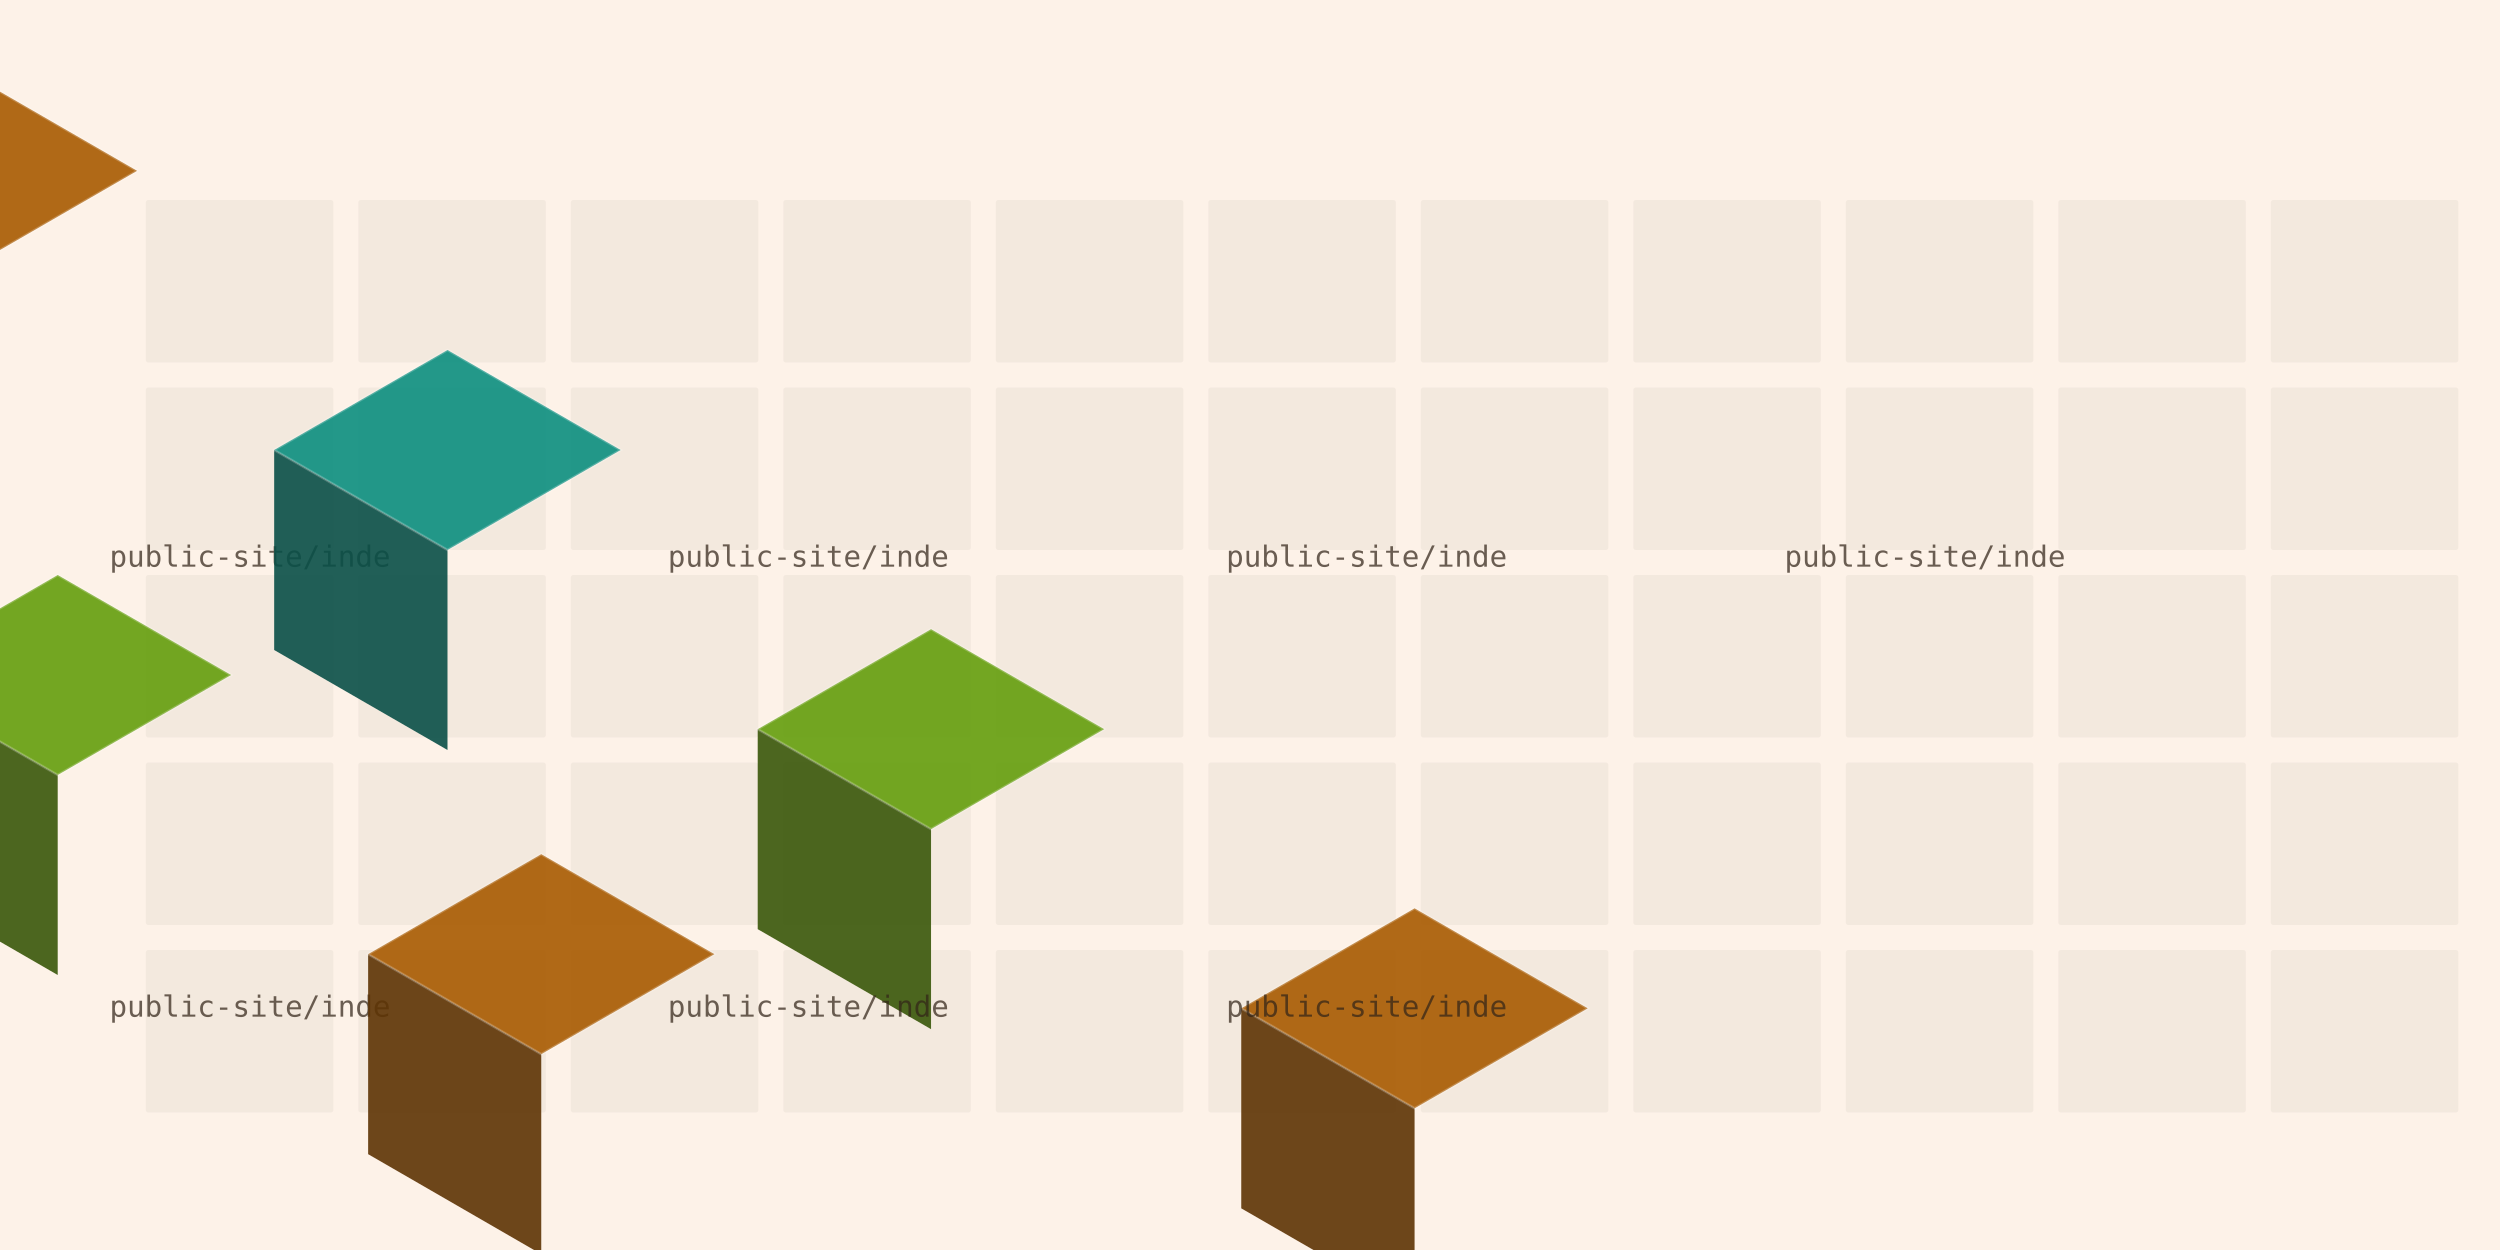
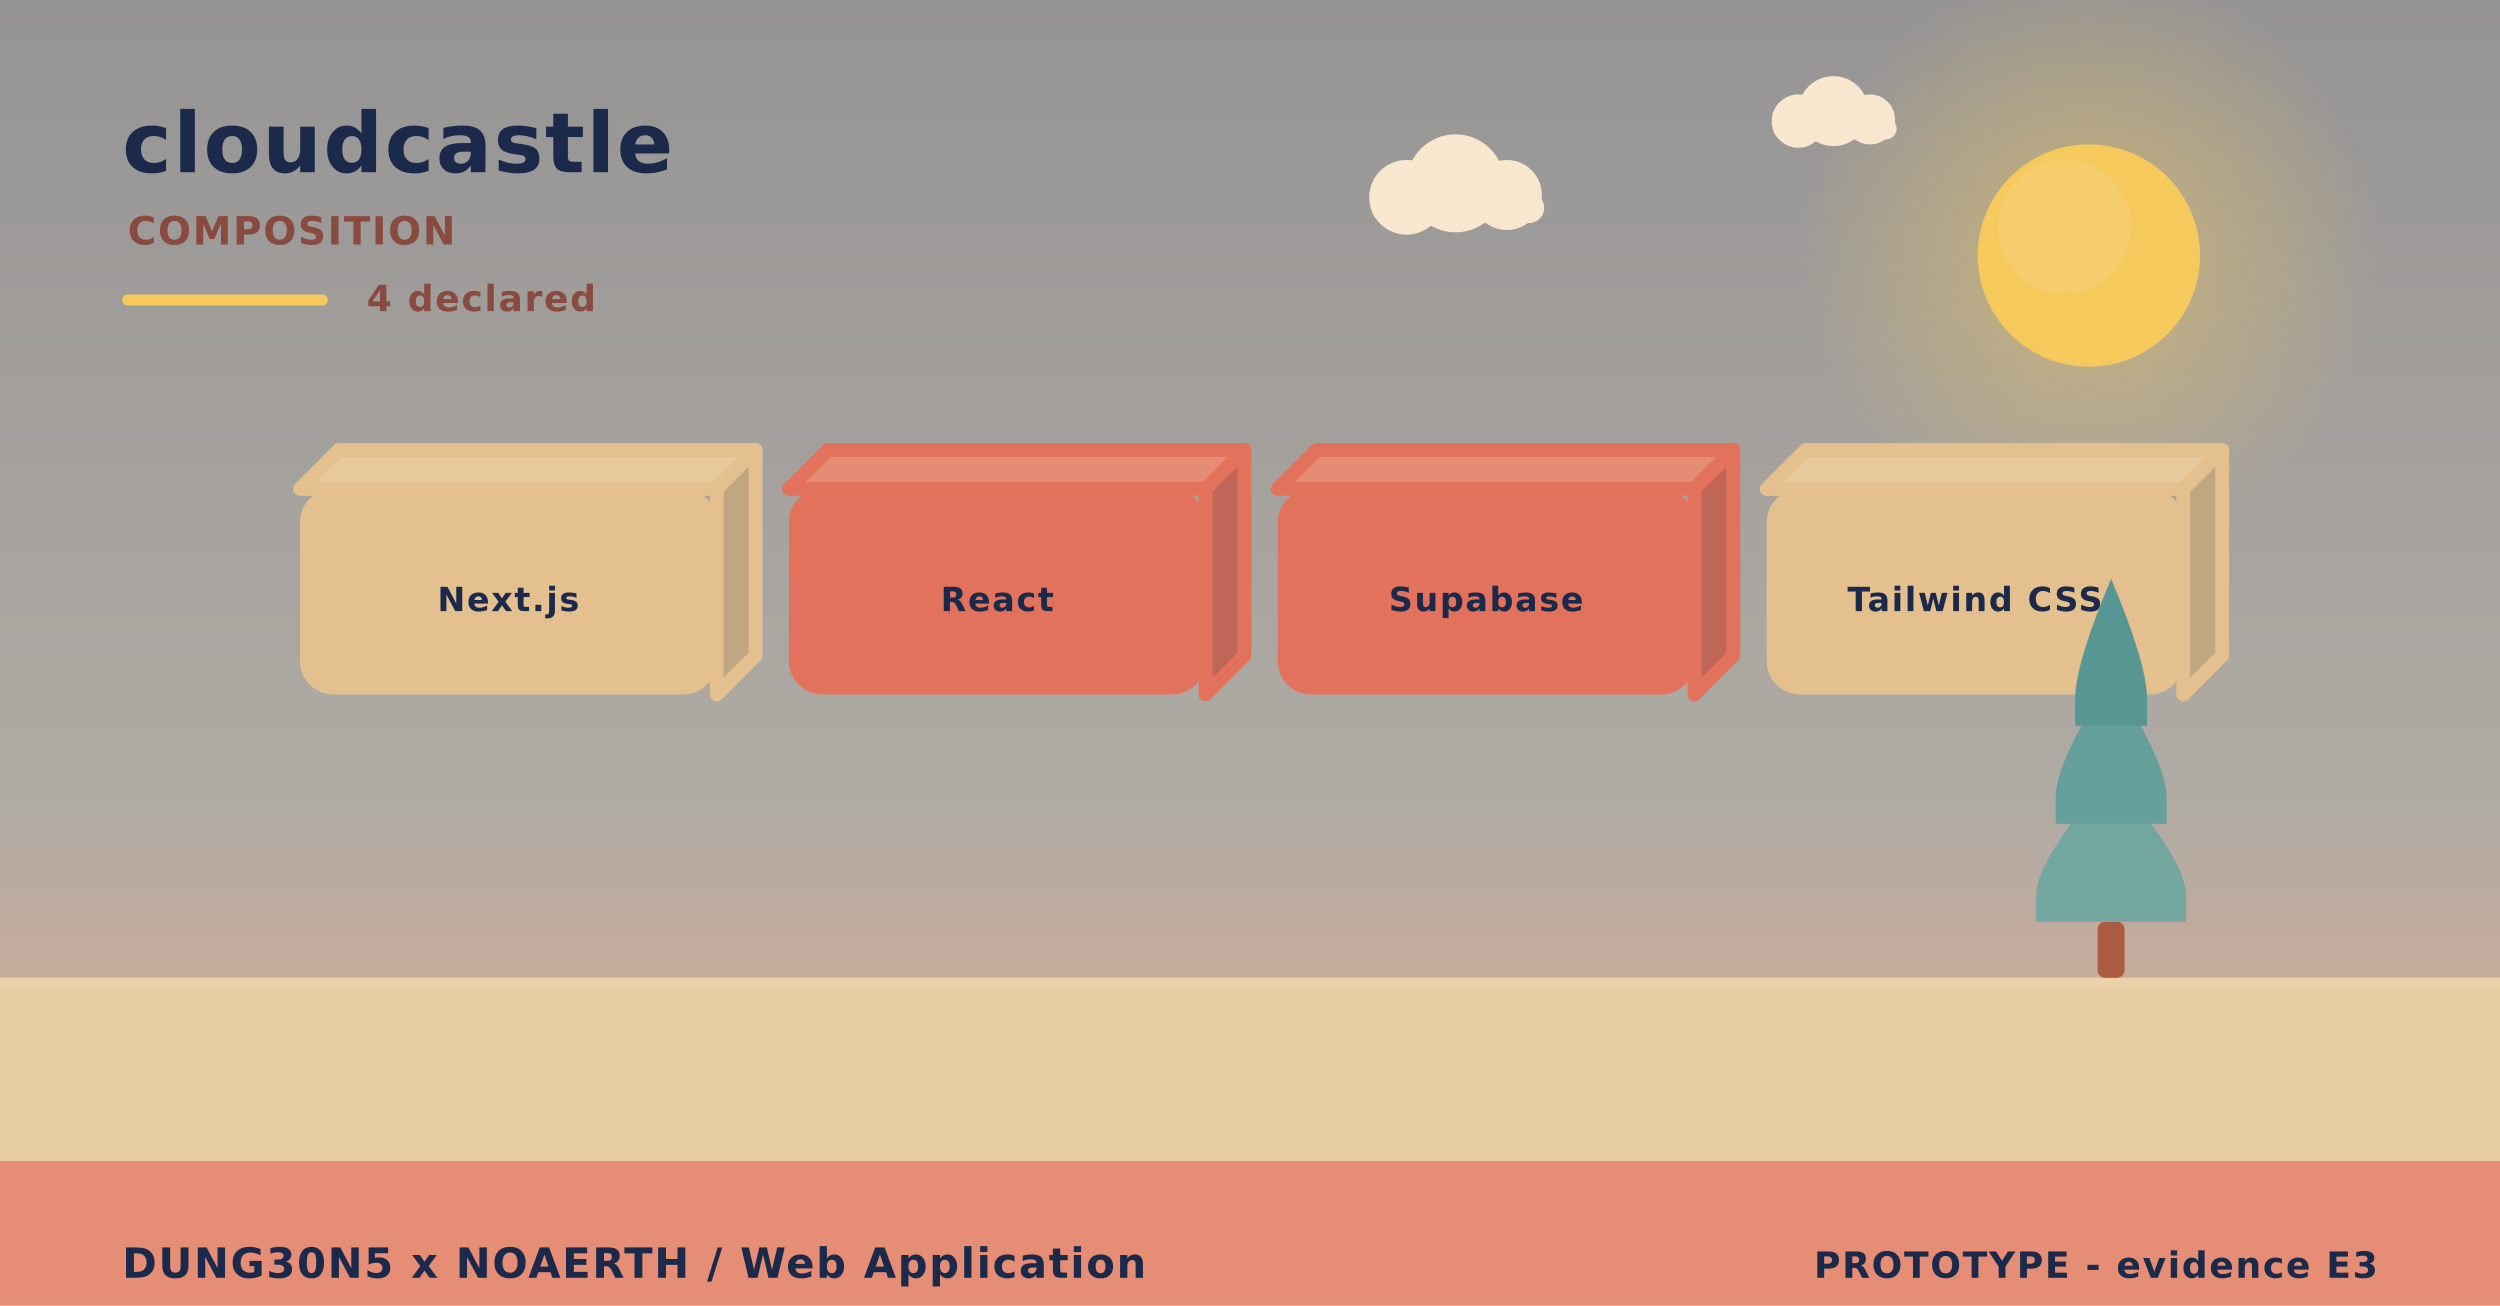
- <svg xmlns="http://www.w3.org/2000/svg" viewBox="0 0 1200 600" width="1200" height="600" role="img" aria-label="cloudcastle component map">
-   <rect width="1200" height="600" fill="#fdf2e8" />
-   <defs>
-     <linearGradient id="gc" x1="0" y1="0" x2="1" y2="1">
-       <stop offset="0%" stop-color="#a95d05" />
-       <stop offset="100%" stop-color="#109081" />
-     </linearGradient>
-   </defs>
-   <rect x="70.00" y="96.00" width="90.00" height="78.00" rx="1.20" fill="#322418" opacity="0.05" />
-   <rect x="172.00" y="96.00" width="90.00" height="78.00" rx="1.20" fill="#322418" opacity="0.05" />
-   <rect x="274.00" y="96.00" width="90.00" height="78.00" rx="1.20" fill="#322418" opacity="0.05" />
-   <rect x="376.00" y="96.00" width="90.00" height="78.00" rx="1.20" fill="#322418" opacity="0.05" />
-   <rect x="478.00" y="96.00" width="90.00" height="78.00" rx="1.20" fill="#322418" opacity="0.05" />
-   <rect x="580.00" y="96.00" width="90.00" height="78.00" rx="1.20" fill="#322418" opacity="0.05" />
-   <rect x="682.00" y="96.00" width="90.00" height="78.00" rx="1.20" fill="#322418" opacity="0.05" />
-   <rect x="784.00" y="96.00" width="90.00" height="78.00" rx="1.20" fill="#322418" opacity="0.05" />
-   <rect x="886.00" y="96.00" width="90.00" height="78.00" rx="1.20" fill="#322418" opacity="0.05" />
-   <rect x="988.00" y="96.00" width="90.00" height="78.00" rx="1.20" fill="#322418" opacity="0.05" />
-   <rect x="1090.00" y="96.00" width="90.00" height="78.00" rx="1.20" fill="#322418" opacity="0.05" />
-   <rect x="70.00" y="186.00" width="90.00" height="78.00" rx="1.20" fill="#322418" opacity="0.05" />
-   <rect x="172.00" y="186.00" width="90.00" height="78.00" rx="1.20" fill="#322418" opacity="0.05" />
-   <rect x="274.00" y="186.00" width="90.00" height="78.00" rx="1.20" fill="#322418" opacity="0.05" />
-   <rect x="376.00" y="186.00" width="90.00" height="78.00" rx="1.20" fill="#322418" opacity="0.05" />
-   <rect x="478.00" y="186.00" width="90.00" height="78.00" rx="1.20" fill="#322418" opacity="0.05" />
-   <rect x="580.00" y="186.00" width="90.00" height="78.00" rx="1.20" fill="#322418" opacity="0.05" />
-   <rect x="682.00" y="186.00" width="90.00" height="78.00" rx="1.20" fill="#322418" opacity="0.05" />
-   <rect x="784.00" y="186.00" width="90.00" height="78.00" rx="1.20" fill="#322418" opacity="0.05" />
-   <rect x="886.00" y="186.00" width="90.00" height="78.00" rx="1.20" fill="#322418" opacity="0.05" />
-   <rect x="988.00" y="186.00" width="90.00" height="78.00" rx="1.20" fill="#322418" opacity="0.05" />
-   <rect x="1090.00" y="186.00" width="90.00" height="78.00" rx="1.20" fill="#322418" opacity="0.05" />
-   <rect x="70.00" y="276.00" width="90.00" height="78.00" rx="1.20" fill="#322418" opacity="0.05" />
-   <rect x="172.00" y="276.00" width="90.00" height="78.00" rx="1.20" fill="#322418" opacity="0.05" />
-   <rect x="274.00" y="276.00" width="90.00" height="78.00" rx="1.20" fill="#322418" opacity="0.05" />
-   <rect x="376.00" y="276.00" width="90.00" height="78.00" rx="1.20" fill="#322418" opacity="0.05" />
-   <rect x="478.00" y="276.00" width="90.00" height="78.00" rx="1.20" fill="#322418" opacity="0.05" />
-   <rect x="580.00" y="276.00" width="90.00" height="78.00" rx="1.20" fill="#322418" opacity="0.05" />
-   <rect x="682.00" y="276.00" width="90.00" height="78.00" rx="1.20" fill="#322418" opacity="0.05" />
-   <rect x="784.00" y="276.00" width="90.00" height="78.00" rx="1.20" fill="#322418" opacity="0.05" />
-   <rect x="886.00" y="276.00" width="90.00" height="78.00" rx="1.20" fill="#322418" opacity="0.05" />
-   <rect x="988.00" y="276.00" width="90.00" height="78.00" rx="1.20" fill="#322418" opacity="0.05" />
-   <rect x="1090.00" y="276.00" width="90.00" height="78.00" rx="1.20" fill="#322418" opacity="0.05" />
-   <rect x="70.00" y="366.00" width="90.00" height="78.00" rx="1.20" fill="#322418" opacity="0.05" />
-   <rect x="172.00" y="366.00" width="90.00" height="78.00" rx="1.20" fill="#322418" opacity="0.05" />
-   <rect x="274.00" y="366.00" width="90.00" height="78.00" rx="1.20" fill="#322418" opacity="0.05" />
-   <rect x="376.00" y="366.00" width="90.00" height="78.00" rx="1.20" fill="#322418" opacity="0.05" />
-   <rect x="478.00" y="366.00" width="90.00" height="78.00" rx="1.20" fill="#322418" opacity="0.05" />
-   <rect x="580.00" y="366.00" width="90.00" height="78.00" rx="1.20" fill="#322418" opacity="0.05" />
-   <rect x="682.00" y="366.00" width="90.00" height="78.00" rx="1.20" fill="#322418" opacity="0.05" />
-   <rect x="784.00" y="366.00" width="90.00" height="78.00" rx="1.20" fill="#322418" opacity="0.05" />
-   <rect x="886.00" y="366.00" width="90.00" height="78.00" rx="1.20" fill="#322418" opacity="0.05" />
-   <rect x="988.00" y="366.00" width="90.00" height="78.00" rx="1.20" fill="#322418" opacity="0.05" />
-   <rect x="1090.00" y="366.00" width="90.00" height="78.00" rx="1.20" fill="#322418" opacity="0.05" />
-   <rect x="70.00" y="456.00" width="90.00" height="78.00" rx="1.20" fill="#322418" opacity="0.05" />
-   <rect x="172.00" y="456.00" width="90.00" height="78.00" rx="1.20" fill="#322418" opacity="0.05" />
-   <rect x="274.00" y="456.00" width="90.00" height="78.00" rx="1.20" fill="#322418" opacity="0.05" />
-   <rect x="376.00" y="456.00" width="90.00" height="78.00" rx="1.20" fill="#322418" opacity="0.05" />
-   <rect x="478.00" y="456.00" width="90.00" height="78.00" rx="1.20" fill="#322418" opacity="0.05" />
-   <rect x="580.00" y="456.00" width="90.00" height="78.00" rx="1.20" fill="#322418" opacity="0.05" />
-   <rect x="682.00" y="456.00" width="90.00" height="78.00" rx="1.20" fill="#322418" opacity="0.05" />
-   <rect x="784.00" y="456.00" width="90.00" height="78.00" rx="1.20" fill="#322418" opacity="0.05" />
-   <rect x="886.00" y="456.00" width="90.00" height="78.00" rx="1.20" fill="#322418" opacity="0.05" />
-   <rect x="988.00" y="456.00" width="90.00" height="78.00" rx="1.20" fill="#322418" opacity="0.05" />
-   <rect x="1090.00" y="456.00" width="90.00" height="78.00" rx="1.20" fill="#322418" opacity="0.05" />
-   <g transform="rotate(0 120 140)">
-     <polygon points="-17.3,34.0 65.8,82.0 -17.3,130.0 -100.5,82.0" fill="#a95d05" opacity="0.92" />
-     <polygon points="-100.5,82.0 -17.3,130.0 -17.3,226.0 -100.5,178.0" fill="#5d3303" opacity="0.9" />
-     <polygon points="-17.3,34.0 65.8,82.0 -17.3,130.0 -100.5,82.0" fill="none" stroke="rgba(255,255,255,0.220)" stroke-width="1.2" />
-     <animateTransform attributeName="transform" type="rotate" values="-32.0 0.00 0.00 0.0 0.00 0.00" dur="6.1s" begin="0.0s" repeatCount="indefinite" />
+ <svg xmlns="http://www.w3.org/2000/svg" width="900" height="470" viewBox="0 0 900 470" role="img" aria-label="cloudcastle - how it is composed">
+   <linearGradient id="skyc" x1="0" y1="0" x2="0" y2="1">
+     <stop offset="0" stop-color="#959494" />
+     <stop offset="0.62" stop-color="#b0aba4" />
+     <stop offset="1" stop-color="#f3ad8a" />
+   </linearGradient>
+   <rect width="900" height="470" fill="url(#skyc)" />
+   <radialGradient id="sunc">
+     <stop offset="0.35" stop-color="#f5c95c" stop-opacity="0.34" />
+     <stop offset="1" stop-color="#f5c95c" stop-opacity="0" />
+   </radialGradient>
+   <circle cx="752" cy="92" r="104" fill="url(#sunc)" />
+   <circle cx="752" cy="92" r="40" fill="#f5c95c" />
+   <circle cx="743.2" cy="81.6" r="24" fill="#f5d27e" opacity="0.5" />
+   <g>
+     <circle cx="524" cy="66" r="17.64" fill="#f6e7ce" />
+     <circle cx="506.36" cy="71.04" r="13.44" fill="#f6e7ce" />
+     <circle cx="542.48" cy="70.2" r="12.6" fill="#f6e7ce" />
+     <rect x="493.76" y="69.36" width="62.16" height="10.92" rx="5.46" fill="#f6e7ce" />
+     <animateTransform attributeName="transform" type="translate" values="0 0;24 0;0 0" dur="36s" begin="0s" repeatCount="indefinite" />
  </g>
-   <text x="120" y="272" font-family="ui-monospace,Menlo,monospace" font-size="14" fill="rgba(50,36,24,0.720)" text-anchor="middle">public-site/inde</text>
-   <g transform="rotate(0 388 140)">
-     <polygon points="214.8,168.0 297.9,216.0 214.8,264.0 131.6,216.0" fill="#109081" opacity="0.92" />
-     <polygon points="131.6,216.0 214.8,264.0 214.8,360.0 131.6,312.0" fill="#094f47" opacity="0.9" />
-     <polygon points="214.8,168.0 297.9,216.0 214.8,264.0 131.6,216.0" fill="none" stroke="rgba(255,255,255,0.220)" stroke-width="1.2" />
-     <animateTransform attributeName="transform" type="rotate" values="-32.0 0.00 0.00 0.0 0.00 0.00" dur="6.1s" begin="0.4s" repeatCount="indefinite" />
+   <g>
+     <circle cx="660" cy="40" r="12.6" fill="#f6e7ce" />
+     <circle cx="647.4" cy="43.6" r="9.6" fill="#f6e7ce" />
+     <circle cx="673.2" cy="43" r="9" fill="#f6e7ce" />
+     <rect x="638.4" y="42.4" width="44.4" height="7.8" rx="3.9" fill="#f6e7ce" />
+     <animateTransform attributeName="transform" type="translate" values="0 0;-18 0;0 0" dur="46s" begin="3s" repeatCount="indefinite" />
  </g>
-   <text x="388" y="272" font-family="ui-monospace,Menlo,monospace" font-size="14" fill="rgba(50,36,24,0.720)" text-anchor="middle">public-site/inde</text>
-   <g transform="rotate(0 656 140)">
-     <polygon points="446.9,302.0 530.0,350.0 446.9,398.0 363.7,350.0" fill="#679f11" opacity="0.92" />
-     <polygon points="363.7,350.0 446.9,398.0 446.9,494.0 363.7,446.0" fill="#395709" opacity="0.9" />
-     <polygon points="446.9,302.0 530.0,350.0 446.9,398.0 363.7,350.0" fill="none" stroke="rgba(255,255,255,0.220)" stroke-width="1.2" />
-     <animateTransform attributeName="transform" type="rotate" values="-32.0 0.00 0.00 0.0 0.00 0.00" dur="6.1s" begin="0.8s" repeatCount="indefinite" />
+   <rect x="0" y="352" width="900" height="118" fill="#e9cda3" />
+   <rect x="0" y="352" width="900" height="3" fill="#ebd1a9" />
+   <text x="44" y="62" font-family="Verdana,DejaVu Sans,sans-serif" font-size="30" font-weight="700" letter-spacing="0.6" fill="#1b2a4a" text-anchor="start">cloudcastle</text>
+   <text x="46" y="88" font-family="Verdana,DejaVu Sans,sans-serif" font-size="14" font-weight="700" letter-spacing="0.6" fill="#894b3f" text-anchor="start">COMPOSITION</text>
+   <rect x="44" y="106" width="74" height="4" rx="2" fill="#f5c95c" />
+   <text x="132" y="112" font-family="Verdana,DejaVu Sans,sans-serif" font-size="13" font-weight="700" letter-spacing="0.6" fill="#894b3f" text-anchor="start">4 declared</text>
+   <g>
+     <path d="M108,176 L258,176 L272,162 L122,162 Z" fill="#e7c99b" stroke="#e3c08d" stroke-width="5" stroke-linejoin="round" />
+     <path d="M258,176 L272,162 L272,236 L258,250 Z" fill="#c1a682" stroke="#e3c08d" stroke-width="5" stroke-linejoin="round" />
+     <rect x="108" y="176" width="150" height="74" rx="12" fill="#e3c08d" />
+     <animateTransform attributeName="transform" type="translate" values="0 10;0 0" dur="0.75s" begin="0s" fill="freeze" />
  </g>
-   <text x="656" y="272" font-family="ui-monospace,Menlo,monospace" font-size="14" fill="rgba(50,36,24,0.720)" text-anchor="middle">public-site/inde</text>
-   <g transform="rotate(0 924 140)">
-     <polygon points="679.0,436.0 762.1,484.0 679.0,532.0 595.8,484.0" fill="#a95d05" opacity="0.92" />
-     <polygon points="595.8,484.0 679.0,532.0 679.0,628.0 595.8,580.0" fill="#5d3303" opacity="0.9" />
-     <polygon points="679.0,436.0 762.1,484.0 679.0,532.0 595.8,484.0" fill="none" stroke="rgba(255,255,255,0.220)" stroke-width="1.2" />
-     <animateTransform attributeName="transform" type="rotate" values="-32.0 0.00 0.00 0.0 0.00 0.00" dur="6.1s" begin="1.2s" repeatCount="indefinite" />
+   <text x="183" y="220" font-family="Verdana,DejaVu Sans,sans-serif" font-size="12" font-weight="700" letter-spacing="0.6" fill="#1b2a4a" text-anchor="middle">Next.js</text>
+   <g>
+     <path d="M284,176 L434,176 L448,162 L298,162 Z" fill="#e68c74" stroke="#e2725b" stroke-width="5" stroke-linejoin="round" />
+     <path d="M434,176 L448,162 L448,236 L434,250 Z" fill="#c06658" stroke="#e2725b" stroke-width="5" stroke-linejoin="round" />
+     <rect x="284" y="176" width="150" height="74" rx="12" fill="#e2725b" />
+     <animateTransform attributeName="transform" type="translate" values="0 10;0 0" dur="0.75s" begin="0.16s" fill="freeze" />
  </g>
-   <text x="924" y="272" font-family="ui-monospace,Menlo,monospace" font-size="14" fill="rgba(50,36,24,0.720)" text-anchor="middle">public-site/inde</text>
-   <g transform="rotate(0 120 356)">
-     <polygon points="-204.4,142.0 -121.2,190.0 -204.4,238.0 -287.5,190.0" fill="#109081" opacity="0.92" />
-     <polygon points="-287.5,190.0 -204.4,238.0 -204.4,334.0 -287.5,286.0" fill="#094f47" opacity="0.9" />
-     <polygon points="-204.4,142.0 -121.2,190.0 -204.4,238.0 -287.5,190.0" fill="none" stroke="rgba(255,255,255,0.220)" stroke-width="1.2" />
-     <animateTransform attributeName="transform" type="rotate" values="-32.0 0.00 0.00 0.0 0.00 0.00" dur="6.1s" begin="1.6s" repeatCount="indefinite" />
+   <text x="359" y="220" font-family="Verdana,DejaVu Sans,sans-serif" font-size="12" font-weight="700" letter-spacing="0.6" fill="#1b2a4a" text-anchor="middle">React</text>
+   <g>
+     <path d="M460,176 L610,176 L624,162 L474,162 Z" fill="#e68c74" stroke="#e2725b" stroke-width="5" stroke-linejoin="round" />
+     <path d="M610,176 L624,162 L624,236 L610,250 Z" fill="#c06658" stroke="#e2725b" stroke-width="5" stroke-linejoin="round" />
+     <rect x="460" y="176" width="150" height="74" rx="12" fill="#e2725b" />
+     <animateTransform attributeName="transform" type="translate" values="0 10;0 0" dur="0.75s" begin="0.32s" fill="freeze" />
  </g>
-   <text x="120" y="488" font-family="ui-monospace,Menlo,monospace" font-size="14" fill="rgba(50,36,24,0.720)" text-anchor="middle">public-site/inde</text>
-   <g transform="rotate(0 388 356)">
-     <polygon points="27.7,276.0 110.9,324.0 27.7,372.0 -55.4,324.0" fill="#679f11" opacity="0.92" />
-     <polygon points="-55.4,324.0 27.7,372.0 27.7,468.0 -55.4,420.0" fill="#395709" opacity="0.9" />
-     <polygon points="27.7,276.0 110.9,324.0 27.7,372.0 -55.4,324.0" fill="none" stroke="rgba(255,255,255,0.220)" stroke-width="1.2" />
-     <animateTransform attributeName="transform" type="rotate" values="-32.0 0.00 0.00 0.0 0.00 0.00" dur="6.1s" begin="2.0s" repeatCount="indefinite" />
+   <text x="535" y="220" font-family="Verdana,DejaVu Sans,sans-serif" font-size="12" font-weight="700" letter-spacing="0.6" fill="#1b2a4a" text-anchor="middle">Supabase</text>
+   <g>
+     <path d="M636,176 L786,176 L800,162 L650,162 Z" fill="#e7c99b" stroke="#e3c08d" stroke-width="5" stroke-linejoin="round" />
+     <path d="M786,176 L800,162 L800,236 L786,250 Z" fill="#c1a682" stroke="#e3c08d" stroke-width="5" stroke-linejoin="round" />
+     <rect x="636" y="176" width="150" height="74" rx="12" fill="#e3c08d" />
+     <animateTransform attributeName="transform" type="translate" values="0 10;0 0" dur="0.75s" begin="0.48s" fill="freeze" />
  </g>
-   <text x="388" y="488" font-family="ui-monospace,Menlo,monospace" font-size="14" fill="rgba(50,36,24,0.720)" text-anchor="middle">public-site/inde</text>
-   <g transform="rotate(0 656 356)">
-     <polygon points="259.8,410.0 342.9,458.0 259.8,506.0 176.7,458.0" fill="#a95d05" opacity="0.92" />
-     <polygon points="176.7,458.0 259.8,506.0 259.8,602.0 176.7,554.0" fill="#5d3303" opacity="0.9" />
-     <polygon points="259.8,410.0 342.9,458.0 259.8,506.0 176.7,458.0" fill="none" stroke="rgba(255,255,255,0.220)" stroke-width="1.2" />
-     <animateTransform attributeName="transform" type="rotate" values="-32.0 0.00 0.00 0.0 0.00 0.00" dur="6.1s" begin="2.4s" repeatCount="indefinite" />
-   </g>
-   <text x="656" y="488" font-family="ui-monospace,Menlo,monospace" font-size="14" fill="rgba(50,36,24,0.720)" text-anchor="middle">public-site/inde</text>
+   <text x="711" y="220" font-family="Verdana,DejaVu Sans,sans-serif" font-size="12" font-weight="700" letter-spacing="0.6" fill="#1b2a4a" text-anchor="middle">Tailwind CSS</text>
+   <rect x="755.14" y="331.84" width="9.72" height="20.16" rx="2.7" fill="#ac5b43" />
+   <path d="M760,278.92 Q733,309.61 733,322.31 Q733,331.84 733,331.84 L787,331.84 Q787,331.84 787,322.31 Q787,309.61 760,278.92 Z" fill="#74a6a0" />
+   <path d="M760,243.64 Q740.02,274.33 740.02,287.03 Q740.02,296.56 740.02,296.56 L779.98,296.56 Q779.98,296.56 779.98,287.03 Q779.98,274.33 760,243.64 Z" fill="#649f9a" />
+   <path d="M760,208.36 Q747.04,239.05 747.04,251.75 Q747.04,261.28 747.04,261.28 L772.96,261.28 Q772.96,261.28 772.96,251.75 Q772.96,239.05 760,208.36 Z" fill="#589694" />
+   <rect x="0" y="418" width="900" height="52" rx="0" fill="#e68972" opacity="0.94" />
+   <text x="44" y="460" font-family="Verdana,DejaVu Sans,sans-serif" font-size="15" font-weight="700" letter-spacing="0.6" fill="#1b2a4a" text-anchor="start">DUNG30N5 x NOAERTH  /  Web Application</text>
+   <text x="856" y="460" font-family="Verdana,DejaVu Sans,sans-serif" font-size="13" font-weight="700" letter-spacing="0.6" fill="#1b2a4a" text-anchor="end">PROTOTYPE  -  evidence E3</text>
</svg>
